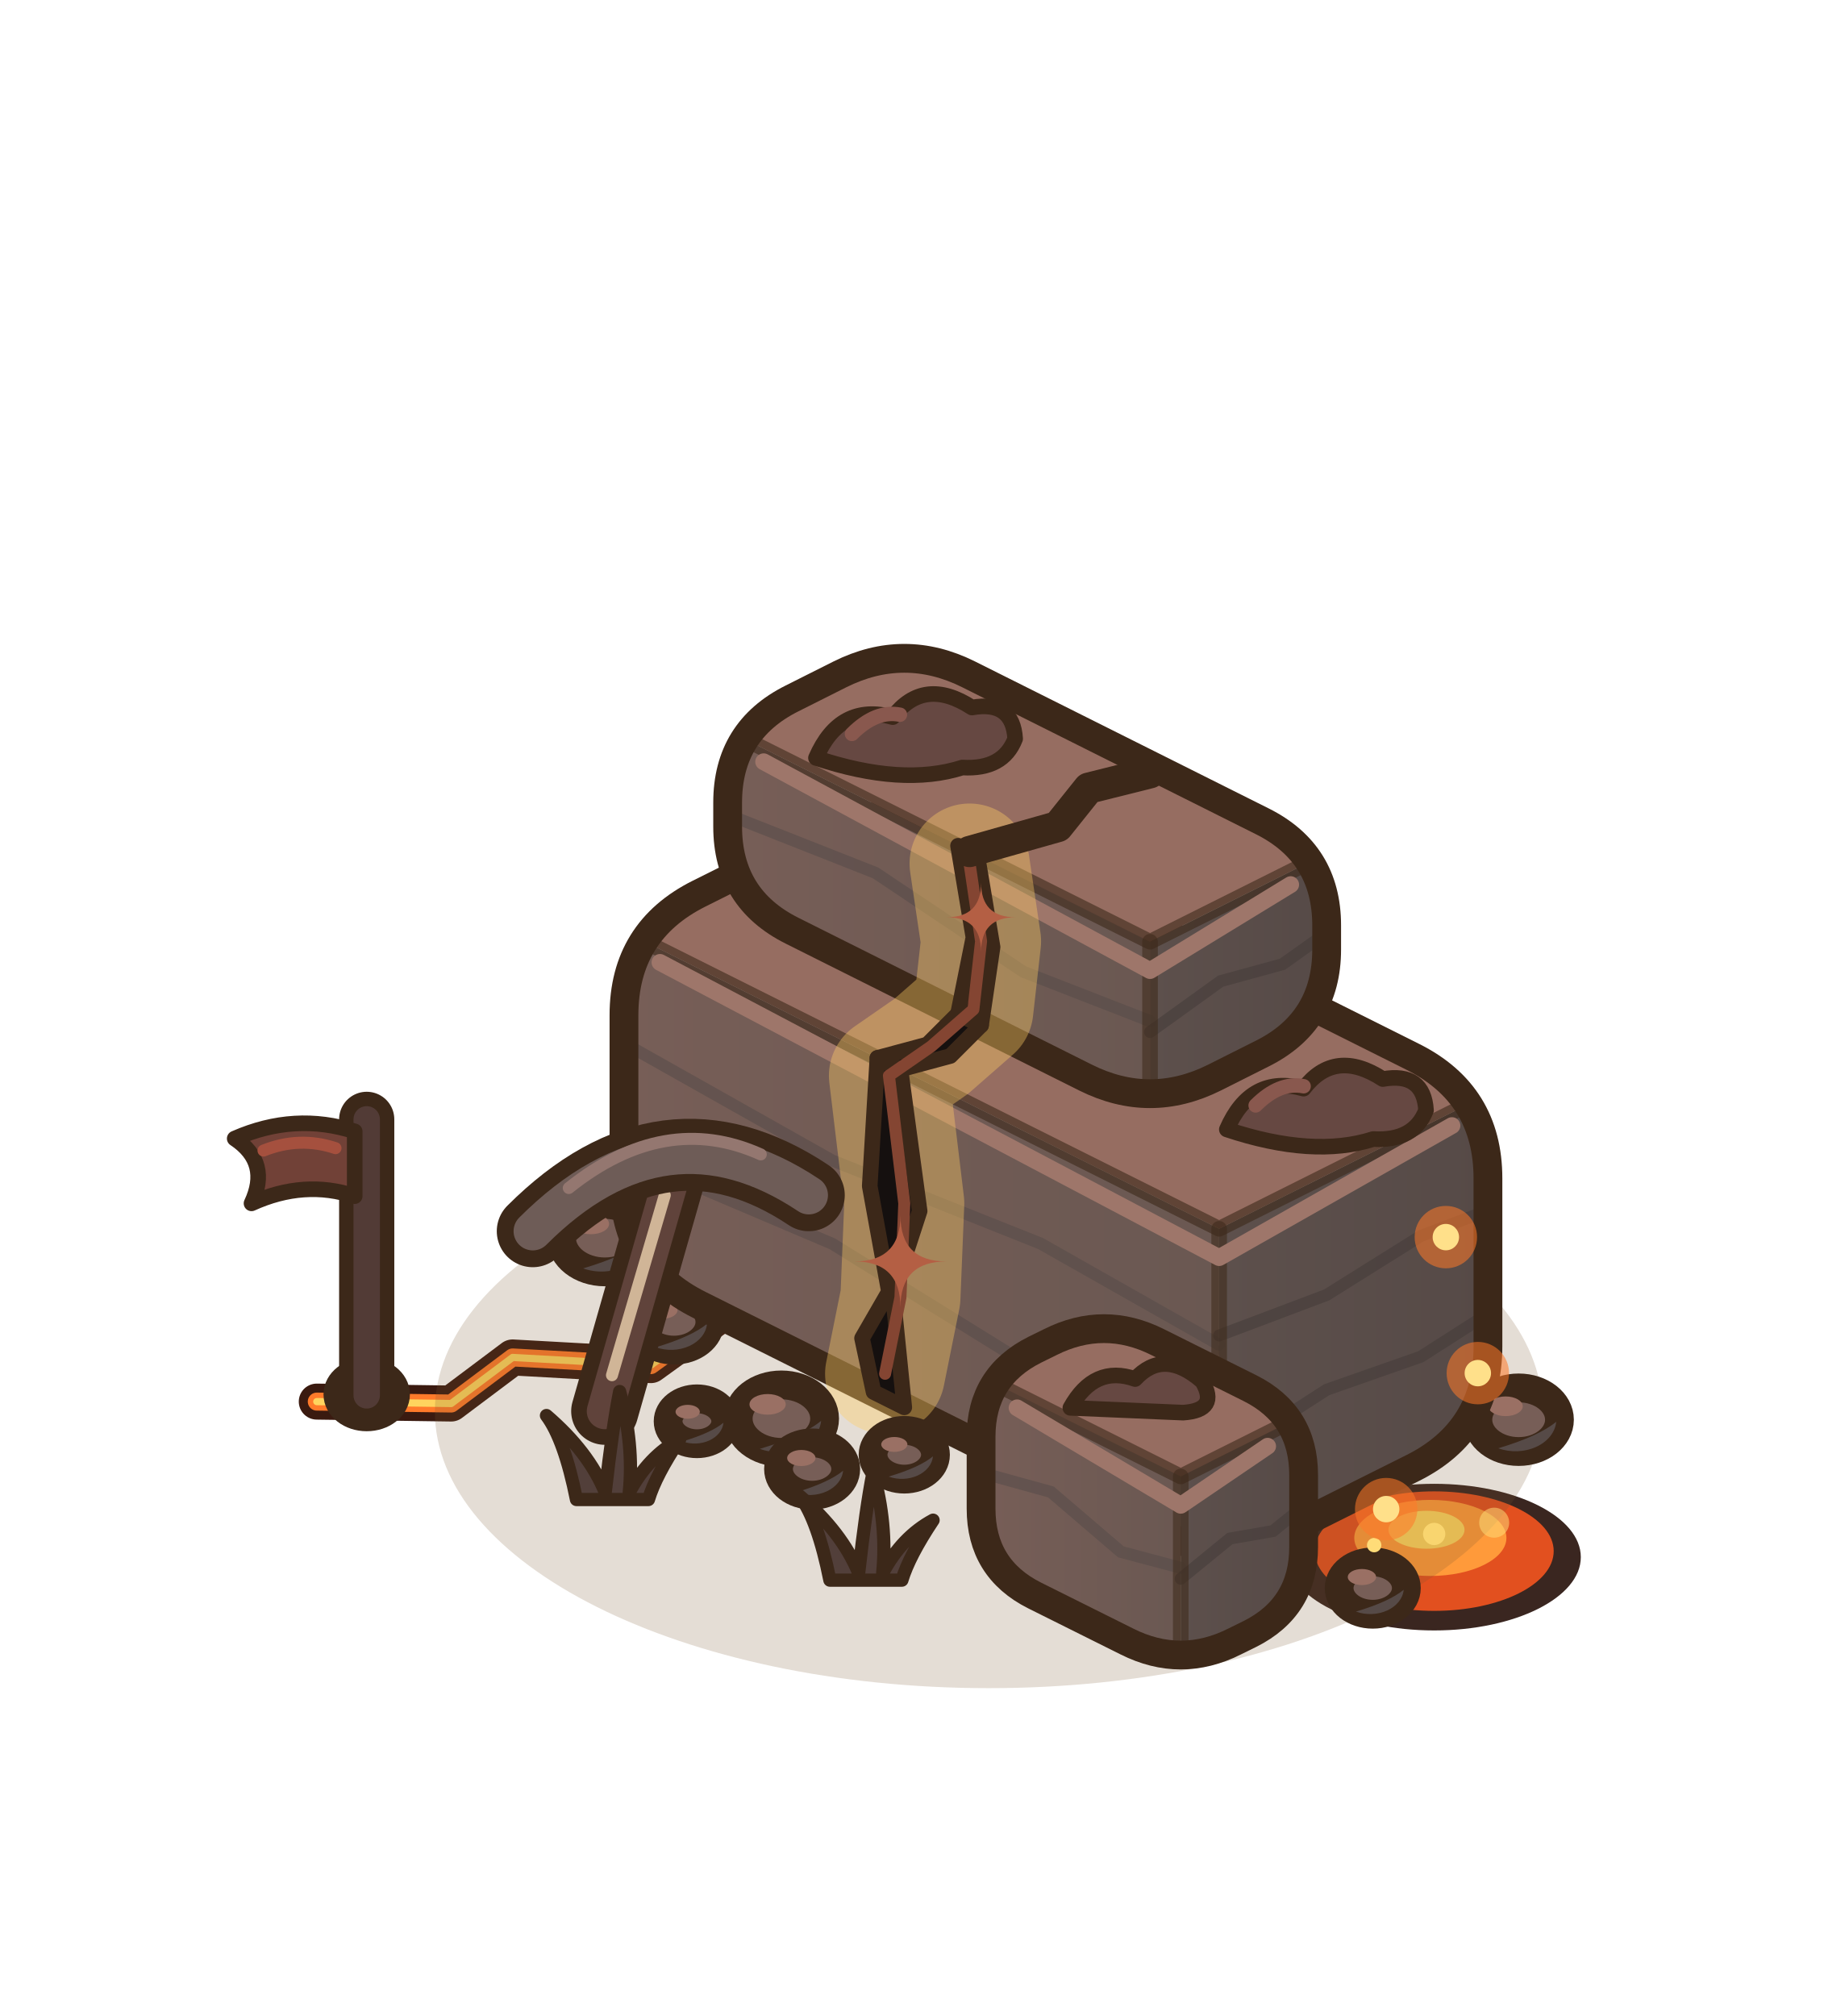
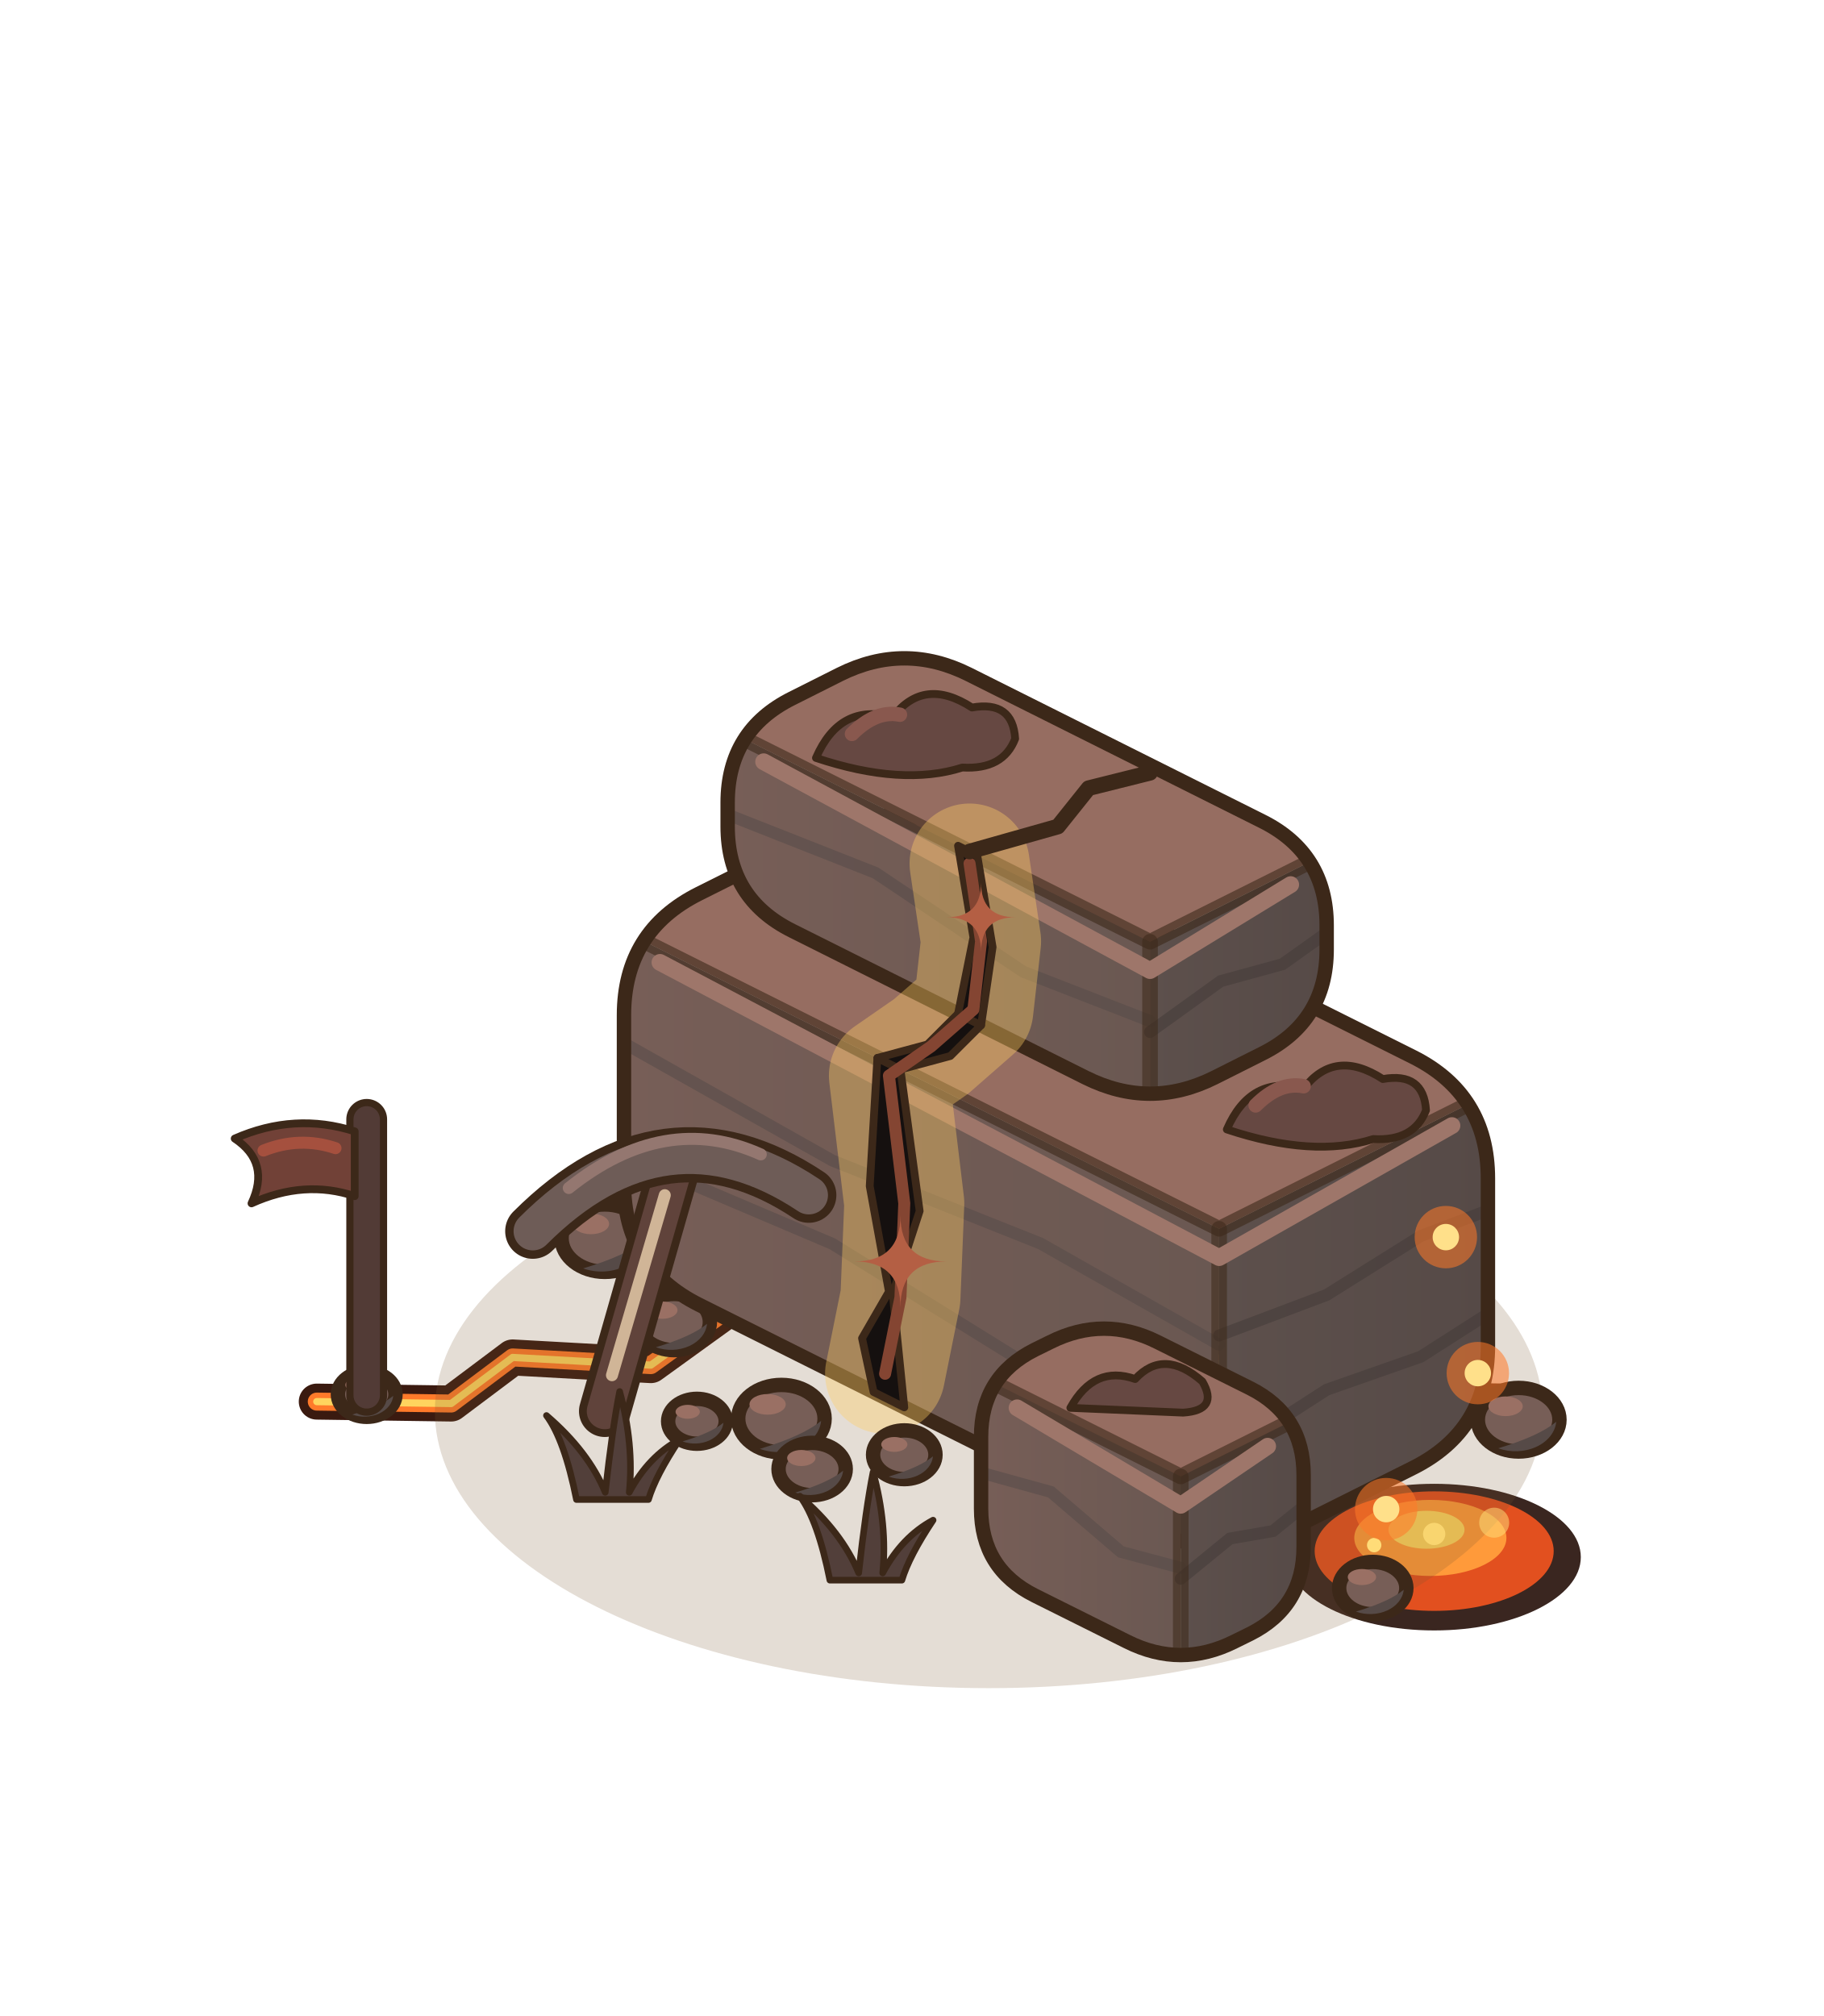
<svg xmlns="http://www.w3.org/2000/svg" width="190" height="210" viewBox="-95 -155 190 210">
  <g transform="scale(1.25)">
    <g transform="translate(0 0)">
      <polyline points="-49.6,-7.2 -38.4,-7.04 -33.28,-10.88 -21.76,-10.24 -16,-14.4" fill="none" stroke="#3A1A10" stroke-width="3" stroke-linejoin="round" stroke-linecap="round" />
      <polyline points="-49.6,-7.2 -38.4,-7.04 -33.28,-10.88 -21.76,-10.24 -16,-14.4" fill="none" stroke="#FF7A2A" stroke-width="1.5" stroke-linejoin="round" stroke-linecap="round" />
      <polyline points="-49.6,-7.2 -38.4,-7.04 -33.28,-10.88 -21.76,-10.24 -16,-14.4" fill="none" stroke="#FFD45E" stroke-width="0.6" stroke-linejoin="round" stroke-linecap="round" />
      <polyline points="49.6,-7.2 39.04,-7.36 34.56,-10.88 23.04,-10.24 17.28,-14.4" fill="none" stroke="#3A1A10" stroke-width="3" stroke-linejoin="round" stroke-linecap="round" />
      <polyline points="49.6,-7.2 39.04,-7.36 34.56,-10.88 23.04,-10.24 17.28,-14.4" fill="none" stroke="#FF7A2A" stroke-width="1.5" stroke-linejoin="round" stroke-linecap="round" />
      <polyline points="49.6,-7.2 39.04,-7.36 34.56,-10.88 23.04,-10.24 17.28,-14.4" fill="none" stroke="#FFD45E" stroke-width="0.6" stroke-linejoin="round" stroke-linecap="round" />
      <polyline points="0,-31.36 0.64,-25.92 -6.4,-23.04" fill="none" stroke="#3A1A10" stroke-width="3" stroke-linejoin="round" stroke-linecap="round" />
      <polyline points="0,-31.36 0.64,-25.92 -6.4,-23.04" fill="none" stroke="#FF7A2A" stroke-width="1.5" stroke-linejoin="round" stroke-linecap="round" />
      <polyline points="0,-31.36 0.64,-25.92 -6.4,-23.04" fill="none" stroke="#FFD45E" stroke-width="0.6" stroke-linejoin="round" stroke-linecap="round" />
      <ellipse cx="43.52" cy="5.76" rx="12.22" ry="6.11" fill="#3A2620" />
      <ellipse cx="43.52" cy="5.26" rx="9.96" ry="4.98" fill="#E2501F" />
      <ellipse cx="43.2" cy="4.16" rx="6.34" ry="3.17" fill="#FF9A3A" />
      <ellipse cx="42.88" cy="3.48" rx="3.17" ry="1.58" fill="#FFD45E" />
    </g>
    <ellipse cx="6.4" cy="-6.4" rx="46.16" ry="23.08" fill="rgba(120,85,45,.2)" />
-     <ellipse cx="-25.6" cy="-20.82" rx="3.6" ry="2.81" fill="#775E57" stroke="#3C2819" stroke-width="2.4" />
+     <ellipse cx="-25.6" cy="-20.82" rx="3.6" ry="2.81" fill="#775E57" stroke="#3C2819" stroke-width="1.2" />
    <path d="M-22.29,-20.64 A3.6,2.81 0 0 1 -27.4,-18.3 Q-23.8,-19.38 -22.29,-20.64 Z" fill="#564A47" />
    <ellipse cx="-26.75" cy="-22.01" rx="1.51" ry="0.86" fill="#9A7064" />
-     <ellipse cx="-19.84" cy="-13.83" rx="3" ry="2.34" fill="#775E57" stroke="#3C2819" stroke-width="2.4" />
+     <ellipse cx="-19.84" cy="-13.83" rx="3" ry="2.34" fill="#775E57" stroke="#3C2819" stroke-width="1.2" />
    <path d="M-17.08,-13.68 A3,2.34 0 0 1 -21.34,-11.73 Q-18.34,-12.63 -17.08,-13.68 Z" fill="#564A47" />
    <ellipse cx="-20.8" cy="-14.82" rx="1.26" ry="0.72" fill="#9A7064" />
-     <ellipse cx="50.56" cy="-5.69" rx="3.4" ry="2.65" fill="#775E57" stroke="#3C2819" stroke-width="2.4" />
+     <ellipse cx="50.56" cy="-5.69" rx="3.4" ry="2.65" fill="#775E57" stroke="#3C2819" stroke-width="1.2" />
    <path d="M53.69,-5.52 A3.4,2.65 0 0 1 48.86,-3.31 Q52.26,-4.33 53.69,-5.52 Z" fill="#564A47" />
    <ellipse cx="49.47" cy="-6.81" rx="1.43" ry="0.82" fill="#9A7064" />
-     <ellipse cx="38.4" cy="8.34" rx="2.8" ry="2.18" fill="#775E57" stroke="#3C2819" stroke-width="2.4" />
+     <ellipse cx="38.4" cy="8.34" rx="2.8" ry="2.18" fill="#775E57" stroke="#3C2819" stroke-width="1.2" />
    <path d="M40.98,8.48 A2.8,2.18 0 0 1 37,10.3 Q39.8,9.46 40.98,8.48 Z" fill="#564A47" />
    <ellipse cx="37.5" cy="7.42" rx="1.18" ry="0.67" fill="#9A7064" />
    <defs>
      <linearGradient id="fs1-l" x1="0" y1="0" x2="1" y2="0">
        <stop offset="0" stop-color="#775E57" />
        <stop offset="1" stop-color="#6A5852" />
      </linearGradient>
    </defs>
    <defs>
      <linearGradient id="fs1-r" x1="0" y1="0" x2="1" y2="0">
        <stop offset="0" stop-color="#5D504C" />
        <stop offset="1" stop-color="#564A47" />
      </linearGradient>
    </defs>
    <defs>
      <clipPath id="fs1-s">
        <path d="M4.66,-54.47 Q-1.6,-57.6 -7.86,-54.47 L-17.74,-49.53 Q-24,-46.4 -24,-39.4 L-24,-25.4 Q-24,-18.4 -17.74,-15.27 L19.34,3.27 Q25.6,6.4 31.86,3.27 L41.74,-1.67 Q48,-4.8 48,-11.8 L48,-25.8 Q48,-32.8 41.74,-35.93 Z" />
      </clipPath>
    </defs>
    <g clip-path="url(#fs1-s)">
      <polygon points="-24,-46.4 -24,-18.4 25.6,6.4 25.6,-21.6" fill="url(#fs1-l)" />
      <polygon points="25.6,-21.6 25.6,6.4 48,-4.8 48,-32.8" fill="url(#fs1-r)" />
      <polygon points="-1.6,-57.6 -24,-46.4 25.6,-21.6 48,-32.8" fill="#966D61" />
      <polyline points="-24,-27.73 -6.64,-20.35 10.72,-9.59 25.6,-3.32" fill="none" stroke="#564B48" stroke-width="1" opacity=".55" stroke-linecap="round" />
      <polyline points="25.6,-2.41 34.56,-8.19 42.4,-10.94 48,-14.52" fill="none" stroke="#433B38" stroke-width="1" opacity=".55" stroke-linecap="round" />
      <polyline points="-24,-37.07 -6.64,-27.29 10.72,-20.37 25.6,-11.94" fill="none" stroke="#564B48" stroke-width="1" opacity=".55" stroke-linecap="round" />
      <polyline points="25.6,-12.71 34.56,-16.09 42.4,-21 48,-23.14" fill="none" stroke="#433B38" stroke-width="1" opacity=".55" stroke-linecap="round" />
      <line x1="25.6" y1="-21.6" x2="25.6" y2="6.4" stroke="rgba(60,40,25,.55)" stroke-width="1.3" stroke-linecap="round" />
      <polyline points="-24,-46.4 25.6,-21.6 48,-32.8" fill="none" stroke="rgba(60,40,25,.6)" stroke-width="1.3" stroke-linejoin="round" />
      <polyline points="-21,-43.8 25.6,-19.2 45,-30.2" fill="none" stroke="#9E766A" stroke-width="1.4" stroke-linejoin="round" stroke-linecap="round" />
    </g>
-     <path d="M4.66,-54.47 Q-1.6,-57.6 -7.86,-54.47 L-17.74,-49.53 Q-24,-46.4 -24,-39.4 L-24,-25.4 Q-24,-18.4 -17.74,-15.27 L19.34,3.27 Q25.6,6.4 31.86,3.27 L41.74,-1.67 Q48,-4.8 48,-11.8 L48,-25.8 Q48,-32.8 41.74,-35.93 Z" fill="none" stroke="#3C2819" stroke-width="2.4" stroke-linejoin="round" />
+     <path d="M4.66,-54.47 Q-1.6,-57.6 -7.86,-54.47 L-17.74,-49.53 Q-24,-46.4 -24,-39.4 L-24,-25.4 Q-24,-18.4 -17.74,-15.27 L19.34,3.27 Q25.6,6.4 31.86,3.27 L41.74,-1.67 Q48,-4.8 48,-11.8 L48,-25.8 Q48,-32.8 41.74,-35.93 Z" fill="none" stroke="#3C2819" stroke-width="1.2" stroke-linejoin="round" />
    <defs>
      <linearGradient id="fs3-l" x1="0" y1="0" x2="1" y2="0">
        <stop offset="0" stop-color="#775E57" />
        <stop offset="1" stop-color="#6A5852" />
      </linearGradient>
    </defs>
    <defs>
      <linearGradient id="fs3-r" x1="0" y1="0" x2="1" y2="0">
        <stop offset="0" stop-color="#5D504C" />
        <stop offset="1" stop-color="#564A47" />
      </linearGradient>
    </defs>
    <defs>
      <clipPath id="fs3-s">
        <path d="M4.73,-67.8 Q-0.64,-70.48 -6.01,-67.8 L-9.99,-65.8 Q-15.36,-63.12 -15.36,-57.12 L-15.36,-55.12 Q-15.36,-49.12 -9.99,-46.44 L14.47,-34.2 Q19.84,-31.52 25.21,-34.2 L29.19,-36.2 Q34.56,-38.88 34.56,-44.88 L34.56,-46.88 Q34.56,-52.88 29.19,-55.56 Z" />
      </clipPath>
    </defs>
    <g clip-path="url(#fs3-s)">
      <polygon points="-15.36,-63.12 -15.36,-49.12 19.84,-31.52 19.84,-45.52" fill="url(#fs3-l)" />
      <polygon points="19.84,-45.52 19.84,-31.52 34.56,-38.88 34.56,-52.88" fill="url(#fs3-r)" />
      <polygon points="-0.64,-70.48 -15.36,-63.12 19.84,-45.52 34.56,-52.88" fill="#966D61" />
      <polyline points="-15.36,-56.12 -3.04,-51.26 9.28,-43.02 19.84,-38.91" fill="none" stroke="#564B48" stroke-width="1" opacity=".55" stroke-linecap="round" />
      <polyline points="19.84,-38 25.73,-42.24 30.88,-43.65 34.56,-46.27" fill="none" stroke="#433B38" stroke-width="1" opacity=".55" stroke-linecap="round" />
      <line x1="19.84" y1="-45.52" x2="19.84" y2="-31.52" stroke="rgba(60,40,25,.55)" stroke-width="1.3" stroke-linecap="round" />
      <polyline points="-15.36,-63.12 19.84,-45.52 34.56,-52.88" fill="none" stroke="rgba(60,40,25,.6)" stroke-width="1.3" stroke-linejoin="round" />
      <polyline points="-12.36,-60.52 19.84,-43.12 31.56,-50.28" fill="none" stroke="#9E766A" stroke-width="1.4" stroke-linejoin="round" stroke-linecap="round" />
    </g>
-     <path d="M4.73,-67.8 Q-0.64,-70.48 -6.01,-67.8 L-9.99,-65.8 Q-15.36,-63.12 -15.36,-57.12 L-15.36,-55.12 Q-15.36,-49.12 -9.99,-46.44 L14.47,-34.2 Q19.84,-31.52 25.21,-34.2 L29.19,-36.2 Q34.56,-38.88 34.56,-44.88 L34.56,-46.88 Q34.56,-52.88 29.19,-55.56 Z" fill="none" stroke="#3C2819" stroke-width="2.4" stroke-linejoin="round" />
+     <path d="M4.73,-67.8 Q-0.64,-70.48 -6.01,-67.8 L-9.99,-65.8 Q-15.36,-63.12 -15.36,-57.12 L-15.36,-55.12 Q-15.36,-49.12 -9.99,-46.44 L14.47,-34.2 Q19.84,-31.52 25.21,-34.2 L29.19,-36.2 Q34.56,-38.88 34.56,-44.88 L34.56,-46.88 Q34.56,-52.88 29.19,-55.56 Z" fill="none" stroke="#3C2819" stroke-width="1.2" stroke-linejoin="round" />
    <polyline points="-2.24,-9.52 -0.96,-15.88 -0.64,-23.72 -1.92,-34.36 1.6,-36.8 5.12,-39.88 5.76,-45.56 4.8,-52.04" fill="none" stroke="rgba(255,205,100,.38)" stroke-width="10" stroke-linecap="round" stroke-linejoin="round" />
-     <polygon points="-3.2,-8 -0.64,-6.72 -1.6,-16.2 0.64,-23.08 -0.96,-34.88 -2.88,-35.84 -3.52,-25.16 -1.92,-16.36 -4.16,-12.48" fill="#15100F" stroke="#3C2819" stroke-width="1.3" stroke-linejoin="round" />
-     <polygon points="-0.96,-34.88 3.2,-36 5.76,-38.56 3.84,-39.52 1.28,-36.96 -2.88,-35.84" fill="#15100F" stroke="#3C2819" stroke-width="1.3" stroke-linejoin="round" />
-     <polygon points="3.84,-39.52 5.76,-38.56 6.72,-45.08 5.44,-52.72 3.84,-53.52 5.12,-45.88" fill="#15100F" stroke="#3C2819" stroke-width="1.3" stroke-linejoin="round" />
+     <polygon points="-3.2,-8 -0.64,-6.72 -1.6,-16.2 0.64,-23.08 -0.96,-34.88 -2.88,-35.84 -3.52,-25.16 -1.92,-16.36 -4.16,-12.48" fill="#15100F" stroke="#3C2819" stroke-width="0.65" stroke-linejoin="round" />
+     <polygon points="-0.96,-34.88 3.2,-36 5.76,-38.56 3.84,-39.52 1.28,-36.96 -2.88,-35.84" fill="#15100F" stroke="#3C2819" stroke-width="0.65" stroke-linejoin="round" />
+     <polygon points="3.84,-39.52 5.76,-38.56 6.72,-45.08 5.44,-52.72 3.84,-53.52 5.12,-45.88" fill="#15100F" stroke="#3C2819" stroke-width="0.65" stroke-linejoin="round" />
    <polyline points="-2.24,-9.52 -0.96,-15.88 -0.64,-23.72 -1.92,-34.36 1.6,-36.8 5.12,-39.88 5.76,-45.56 4.8,-52.04" fill="none" stroke="#844532" stroke-width="1" stroke-linecap="round" stroke-linejoin="round" />
-     <polyline points="4.8,-53.04 12.16,-55.12 14.72,-58.32 19.84,-59.6" fill="none" stroke="#3C2819" stroke-width="2.6" stroke-linecap="round" stroke-linejoin="round" />
+     <polyline points="4.8,-53.04 12.16,-55.12 14.72,-58.32 19.84,-59.6" fill="none" stroke="#3C2819" stroke-width="1.3" stroke-linecap="round" stroke-linejoin="round" />
    <path d="M-0.96,-22.72 Q-0.96,-18.88 2.88,-18.88 Q-0.96,-18.88 -0.96,-15.04 Q-0.96,-18.88 -4.8,-18.88 Q-0.96,-18.88 -0.96,-22.72 Z" fill="#B45F44" />
    <path d="M5.76,-50.44 Q5.76,-47.56 8.64,-47.56 Q5.76,-47.56 5.76,-44.68 Q5.76,-47.56 2.88,-47.56 Q5.76,-47.56 5.76,-50.44 Z" fill="#B45F44" />
-     <path d="M-8,-60.84 q2,-4.6 6.4,-3.4 q2.6,-3.4 6.6,-0.8 q3.4,-0.6 3.6,2.6 q-1,2.6 -4.4,2.4 q-5,1.6 -12.2,-0.8 Z" fill="#664842" stroke="#3C2819" stroke-width="1.3" stroke-linejoin="round" />
+     <path d="M-8,-60.84 q2,-4.6 6.4,-3.4 q2.6,-3.4 6.6,-0.8 q3.4,-0.6 3.6,2.6 q-1,2.6 -4.4,2.4 q-5,1.6 -12.2,-0.8 Z" fill="#664842" stroke="#3C2819" stroke-width="0.65" stroke-linejoin="round" />
    <path d="M-5,-62.84 q2,-2 4,-1.6" stroke="#89584E" stroke-width="1.2" fill="none" stroke-linecap="round" />
-     <path d="M26.24,-29.88 q2,-4.6 6.4,-3.4 q2.6,-3.4 6.6,-0.8 q3.4,-0.6 3.6,2.6 q-1,2.6 -4.4,2.4 q-5,1.6 -12.2,-0.8 Z" fill="#664842" stroke="#3C2819" stroke-width="1.3" stroke-linejoin="round" />
+     <path d="M26.24,-29.88 q2,-4.6 6.4,-3.4 q2.6,-3.4 6.6,-0.8 q3.4,-0.6 3.6,2.6 q-1,2.6 -4.4,2.4 q-5,1.6 -12.2,-0.8 Z" fill="#664842" stroke="#3C2819" stroke-width="0.65" stroke-linejoin="round" />
    <path d="M28.64,-31.88 q2,-2 4,-1.6" stroke="#89584E" stroke-width="1.2" fill="none" stroke-linecap="round" />
    <defs>
      <linearGradient id="fs2-l" x1="0" y1="0" x2="1" y2="0">
        <stop offset="0" stop-color="#775E57" />
        <stop offset="1" stop-color="#6A5852" />
      </linearGradient>
    </defs>
    <defs>
      <linearGradient id="fs2-r" x1="0" y1="0" x2="1" y2="0">
        <stop offset="0" stop-color="#5D504C" />
        <stop offset="1" stop-color="#564A47" />
      </linearGradient>
    </defs>
    <defs>
      <clipPath id="fs2-s">
        <path d="M20.47,-12.16 Q16,-14.4 11.53,-12.16 L10.23,-11.52 Q5.76,-9.28 5.76,-4.28 L5.76,1.72 Q5.76,6.72 10.23,8.96 L17.93,12.8 Q22.4,15.04 26.87,12.8 L28.17,12.16 Q32.64,9.92 32.64,4.92 L32.64,-1.08 Q32.64,-6.08 28.17,-8.32 Z" />
      </clipPath>
    </defs>
    <g clip-path="url(#fs2-s)">
      <polygon points="5.76,-9.28 5.76,6.72 22.4,15.04 22.4,-0.96" fill="url(#fs2-l)" />
      <polygon points="22.4,-0.96 22.4,15.04 32.64,9.92 32.64,-6.08" fill="url(#fs2-r)" />
      <polygon points="16,-14.4 5.76,-9.28 22.4,-0.96 32.64,-6.08" fill="#966D61" />
      <polyline points="5.76,-1.28 11.58,0.33 17.41,5.32 22.4,6.65" fill="none" stroke="#564B48" stroke-width="1" opacity=".55" stroke-linecap="round" />
      <polyline points="22.4,7.56 26.5,4.21 30.08,3.59 32.64,1.53" fill="none" stroke="#433B38" stroke-width="1" opacity=".55" stroke-linecap="round" />
      <line x1="22.4" y1="-0.96" x2="22.4" y2="15.04" stroke="rgba(60,40,25,.55)" stroke-width="1.3" stroke-linecap="round" />
      <polyline points="5.76,-9.28 22.4,-0.96 32.64,-6.08" fill="none" stroke="rgba(60,40,25,.6)" stroke-width="1.3" stroke-linejoin="round" />
      <polyline points="8.76,-6.68 22.4,1.44 29.64,-3.48" fill="none" stroke="#9E766A" stroke-width="1.4" stroke-linejoin="round" stroke-linecap="round" />
    </g>
-     <path d="M20.47,-12.16 Q16,-14.4 11.53,-12.16 L10.23,-11.52 Q5.76,-9.28 5.76,-4.28 L5.76,1.72 Q5.76,6.72 10.23,8.96 L17.93,12.8 Q22.4,15.04 26.87,12.8 L28.17,12.16 Q32.64,9.92 32.64,4.92 L32.64,-1.08 Q32.64,-6.08 28.17,-8.32 Z" fill="none" stroke="#3C2819" stroke-width="2.4" stroke-linejoin="round" />
-     <path d="M13.2,-6.68 q2,-3.6 5.4,-2.4 q2.4,-2.6 5.6,0.2 q1.4,2.4 -1.6,2.6 Z" fill="#664842" stroke="#3C2819" stroke-width="1.3" stroke-linejoin="round" />
-     <ellipse cx="-0.64" cy="-2.77" rx="2.6" ry="2.03" fill="#775E57" stroke="#3C2819" stroke-width="2.4" />
+     <path d="M20.47,-12.16 Q16,-14.4 11.53,-12.16 L10.23,-11.52 Q5.76,-9.28 5.76,-4.28 L5.76,1.72 Q5.76,6.72 10.23,8.96 L17.93,12.8 Q22.4,15.04 26.87,12.8 L28.17,12.16 Q32.64,9.92 32.64,4.92 L32.64,-1.08 Q32.64,-6.08 28.17,-8.32 Z" fill="none" stroke="#3C2819" stroke-width="1.2" stroke-linejoin="round" />
+     <path d="M13.2,-6.68 q2,-3.6 5.4,-2.4 q2.4,-2.6 5.6,0.2 q1.4,2.4 -1.6,2.6 Z" fill="#664842" stroke="#3C2819" stroke-width="0.65" stroke-linejoin="round" />
+     <ellipse cx="-0.64" cy="-2.77" rx="2.6" ry="2.03" fill="#775E57" stroke="#3C2819" stroke-width="1.2" />
    <path d="M1.75,-2.64 A2.6,2.03 0 0 1 -1.94,-0.95 Q0.66,-1.73 1.75,-2.64 Z" fill="#564A47" />
    <ellipse cx="-1.47" cy="-3.63" rx="1.09" ry="0.62" fill="#9A7064" />
-     <ellipse cx="-10.88" cy="-5.78" rx="3.6" ry="2.81" fill="#775E57" stroke="#3C2819" stroke-width="2.4" />
+     <ellipse cx="-10.88" cy="-5.78" rx="3.6" ry="2.81" fill="#775E57" stroke="#3C2819" stroke-width="1.2" />
    <path d="M-7.57,-5.6 A3.6,2.81 0 0 1 -12.68,-3.26 Q-9.08,-4.34 -7.57,-5.6 Z" fill="#564A47" />
    <ellipse cx="-12.03" cy="-6.97" rx="1.51" ry="0.86" fill="#9A7064" />
-     <ellipse cx="-17.92" cy="-5.56" rx="2.4" ry="1.87" fill="#775E57" stroke="#3C2819" stroke-width="2.4" />
+     <ellipse cx="-17.92" cy="-5.56" rx="2.4" ry="1.87" fill="#775E57" stroke="#3C2819" stroke-width="1.2" />
    <path d="M-15.71,-5.44 A2.4,1.87 0 0 1 -19.12,-3.88 Q-16.72,-4.6 -15.71,-5.44 Z" fill="#564A47" />
    <ellipse cx="-18.69" cy="-6.35" rx="1.01" ry="0.58" fill="#9A7064" />
-     <ellipse cx="-8.32" cy="-1.58" rx="2.8" ry="2.18" fill="#775E57" stroke="#3C2819" stroke-width="2.4" />
+     <ellipse cx="-8.32" cy="-1.58" rx="2.8" ry="2.18" fill="#775E57" stroke="#3C2819" stroke-width="1.2" />
    <path d="M-5.74,-1.44 A2.8,2.18 0 0 1 -9.72,0.38 Q-6.92,-0.46 -5.74,-1.44 Z" fill="#564A47" />
    <ellipse cx="-9.22" cy="-2.5" rx="1.18" ry="0.67" fill="#9A7064" />
-     <line x1="-25.6" y1="-6.4" x2="-19.6" y2="-27.4" stroke="#3C2819" stroke-width="5.6" stroke-linecap="round" />
+     <line x1="-25.6" y1="-6.4" x2="-19.6" y2="-27.4" stroke="#3C2819" stroke-width="4.3" stroke-linecap="round" />
    <line x1="-25.6" y1="-6.4" x2="-19.6" y2="-27.4" stroke="#60433B" stroke-width="3" stroke-linecap="round" />
    <line x1="-25" y1="-9.4" x2="-20.6" y2="-24.4" stroke="rgba(255,230,190,.7)" stroke-width="1" stroke-linecap="round" />
-     <path d="M-31.6,-21.4 Q-20.6,-32.4 -8.6,-24.4" stroke="#3C2819" stroke-width="6" fill="none" stroke-linecap="round" />
+     <path d="M-31.6,-21.4 Q-20.6,-32.4 -8.6,-24.4" stroke="#3C2819" stroke-width="4.6" fill="none" stroke-linecap="round" />
    <path d="M-31.6,-21.4 Q-20.6,-32.4 -8.6,-24.4" stroke="#6E5C57" stroke-width="3.2" fill="none" stroke-linecap="round" />
    <path d="M-28.6,-25 Q-20.6,-31.4 -12.6,-27.8" stroke="#947770" stroke-width="1" fill="none" stroke-linecap="round" />
-     <ellipse cx="-45.44" cy="-7.8" rx="2.4" ry="1.87" fill="#775E57" stroke="#3C2819" stroke-width="2.4" />
+     <ellipse cx="-45.44" cy="-7.8" rx="2.4" ry="1.87" fill="#775E57" stroke="#3C2819" stroke-width="1.2" />
    <path d="M-43.23,-7.68 A2.4,1.87 0 0 1 -46.64,-6.12 Q-44.24,-6.84 -43.23,-7.68 Z" fill="#564A47" />
    <ellipse cx="-46.21" cy="-8.59" rx="1.01" ry="0.58" fill="#9A7064" />
-     <line x1="-45.44" y1="-7.72" x2="-45.44" y2="-30.72" stroke="#3C2819" stroke-width="4.6" stroke-linecap="round" />
+     <line x1="-45.44" y1="-7.72" x2="-45.44" y2="-30.72" stroke="#3C2819" stroke-width="3.4" stroke-linecap="round" />
    <line x1="-45.44" y1="-7.72" x2="-45.44" y2="-30.72" stroke="#523B36" stroke-width="2.2" stroke-linecap="round" />
-     <path d="M-46.44,-29.72 q-5,-1.6 -10,0.6 q3,2 1.4,5.4 q4.4,-2 8.6,-0.6 Z" fill="#714137" stroke="#3C2819" stroke-width="1.3" stroke-linejoin="round" />
+     <path d="M-46.44,-29.72 q-5,-1.6 -10,0.6 q3,2 1.4,5.4 q4.4,-2 8.6,-0.6 Z" fill="#714137" stroke="#3C2819" stroke-width="0.65" stroke-linejoin="round" />
    <path d="M-48.04,-28.32 q-3,-1 -6,0.2" stroke="#A5503E" stroke-width="1" fill="none" stroke-linecap="round" />
-     <path d="M-27.96,0.96 Q-28.96,-4.04 -30.46,-6.04 Q-26.96,-3.04 -25.56,0.36 Q-24.96,-5.04 -24.36,-8.04 Q-23.16,-3.64 -23.56,0.36 Q-21.96,-2.64 -19.36,-4.04 Q-21.36,-1.04 -21.96,0.96 Z" fill="#523F3A" stroke="#3C2819" stroke-width="1.1" stroke-linejoin="round" />
-     <path d="M-6.84,7.68 Q-7.84,2.68 -9.34,0.68 Q-5.84,3.68 -4.44,7.08 Q-3.84,1.68 -3.24,-1.32 Q-2.04,3.08 -2.44,7.08 Q-0.84,4.08 1.76,2.68 Q-0.24,5.68 -0.84,7.68 Z" fill="#523F3A" stroke="#3C2819" stroke-width="1.1" stroke-linejoin="round" />
+     <path d="M-27.96,0.96 Q-28.96,-4.04 -30.46,-6.04 Q-26.96,-3.04 -25.56,0.36 Q-24.96,-5.04 -24.36,-8.04 Q-23.16,-3.64 -23.56,0.36 Q-21.96,-2.64 -19.36,-4.04 Q-21.36,-1.04 -21.96,0.96 Z" fill="#523F3A" stroke="#3C2819" stroke-width="0.55" stroke-linejoin="round" />
+     <path d="M-6.84,7.68 Q-7.84,2.68 -9.34,0.68 Q-5.84,3.68 -4.44,7.08 Q-3.84,1.68 -3.24,-1.32 Q-2.04,3.08 -2.44,7.08 Q-0.84,4.08 1.76,2.68 Q-0.24,5.68 -0.84,7.68 Z" fill="#523F3A" stroke="#3C2819" stroke-width="0.55" stroke-linejoin="round" />
    <g transform="translate(0 0)">
      <circle cx="38.52" cy="4.76" r="0.6" fill="rgba(255,220,120,1)" />
      <circle cx="43.52" cy="3.83" r="0.93" fill="rgba(255,220,120,0.77)" />
      <circle cx="48.52" cy="2.89" r="1.25" fill="rgba(255,220,120,0.53)" />
    </g>
    <g transform="translate(39.52 1.76)">
      <circle cx="0" cy="0" r="2.6" fill="rgba(255,120,40,.55)" />
      <circle cx="0" cy="0" r="1.1" fill="#FFE08A" />
    </g>
    <g transform="translate(47.15719 -9.573333)">
      <circle cx="0" cy="0" r="2.6" fill="rgba(255,120,40,.55)" />
      <circle cx="0" cy="0" r="1.1" fill="#FFE08A" />
    </g>
    <g transform="translate(44.49279 -20.90667)">
      <circle cx="0" cy="0" r="2.6" fill="rgba(255,120,40,.55)" />
      <circle cx="0" cy="0" r="1.1" fill="#FFE08A" />
    </g>
  </g>
</svg>
